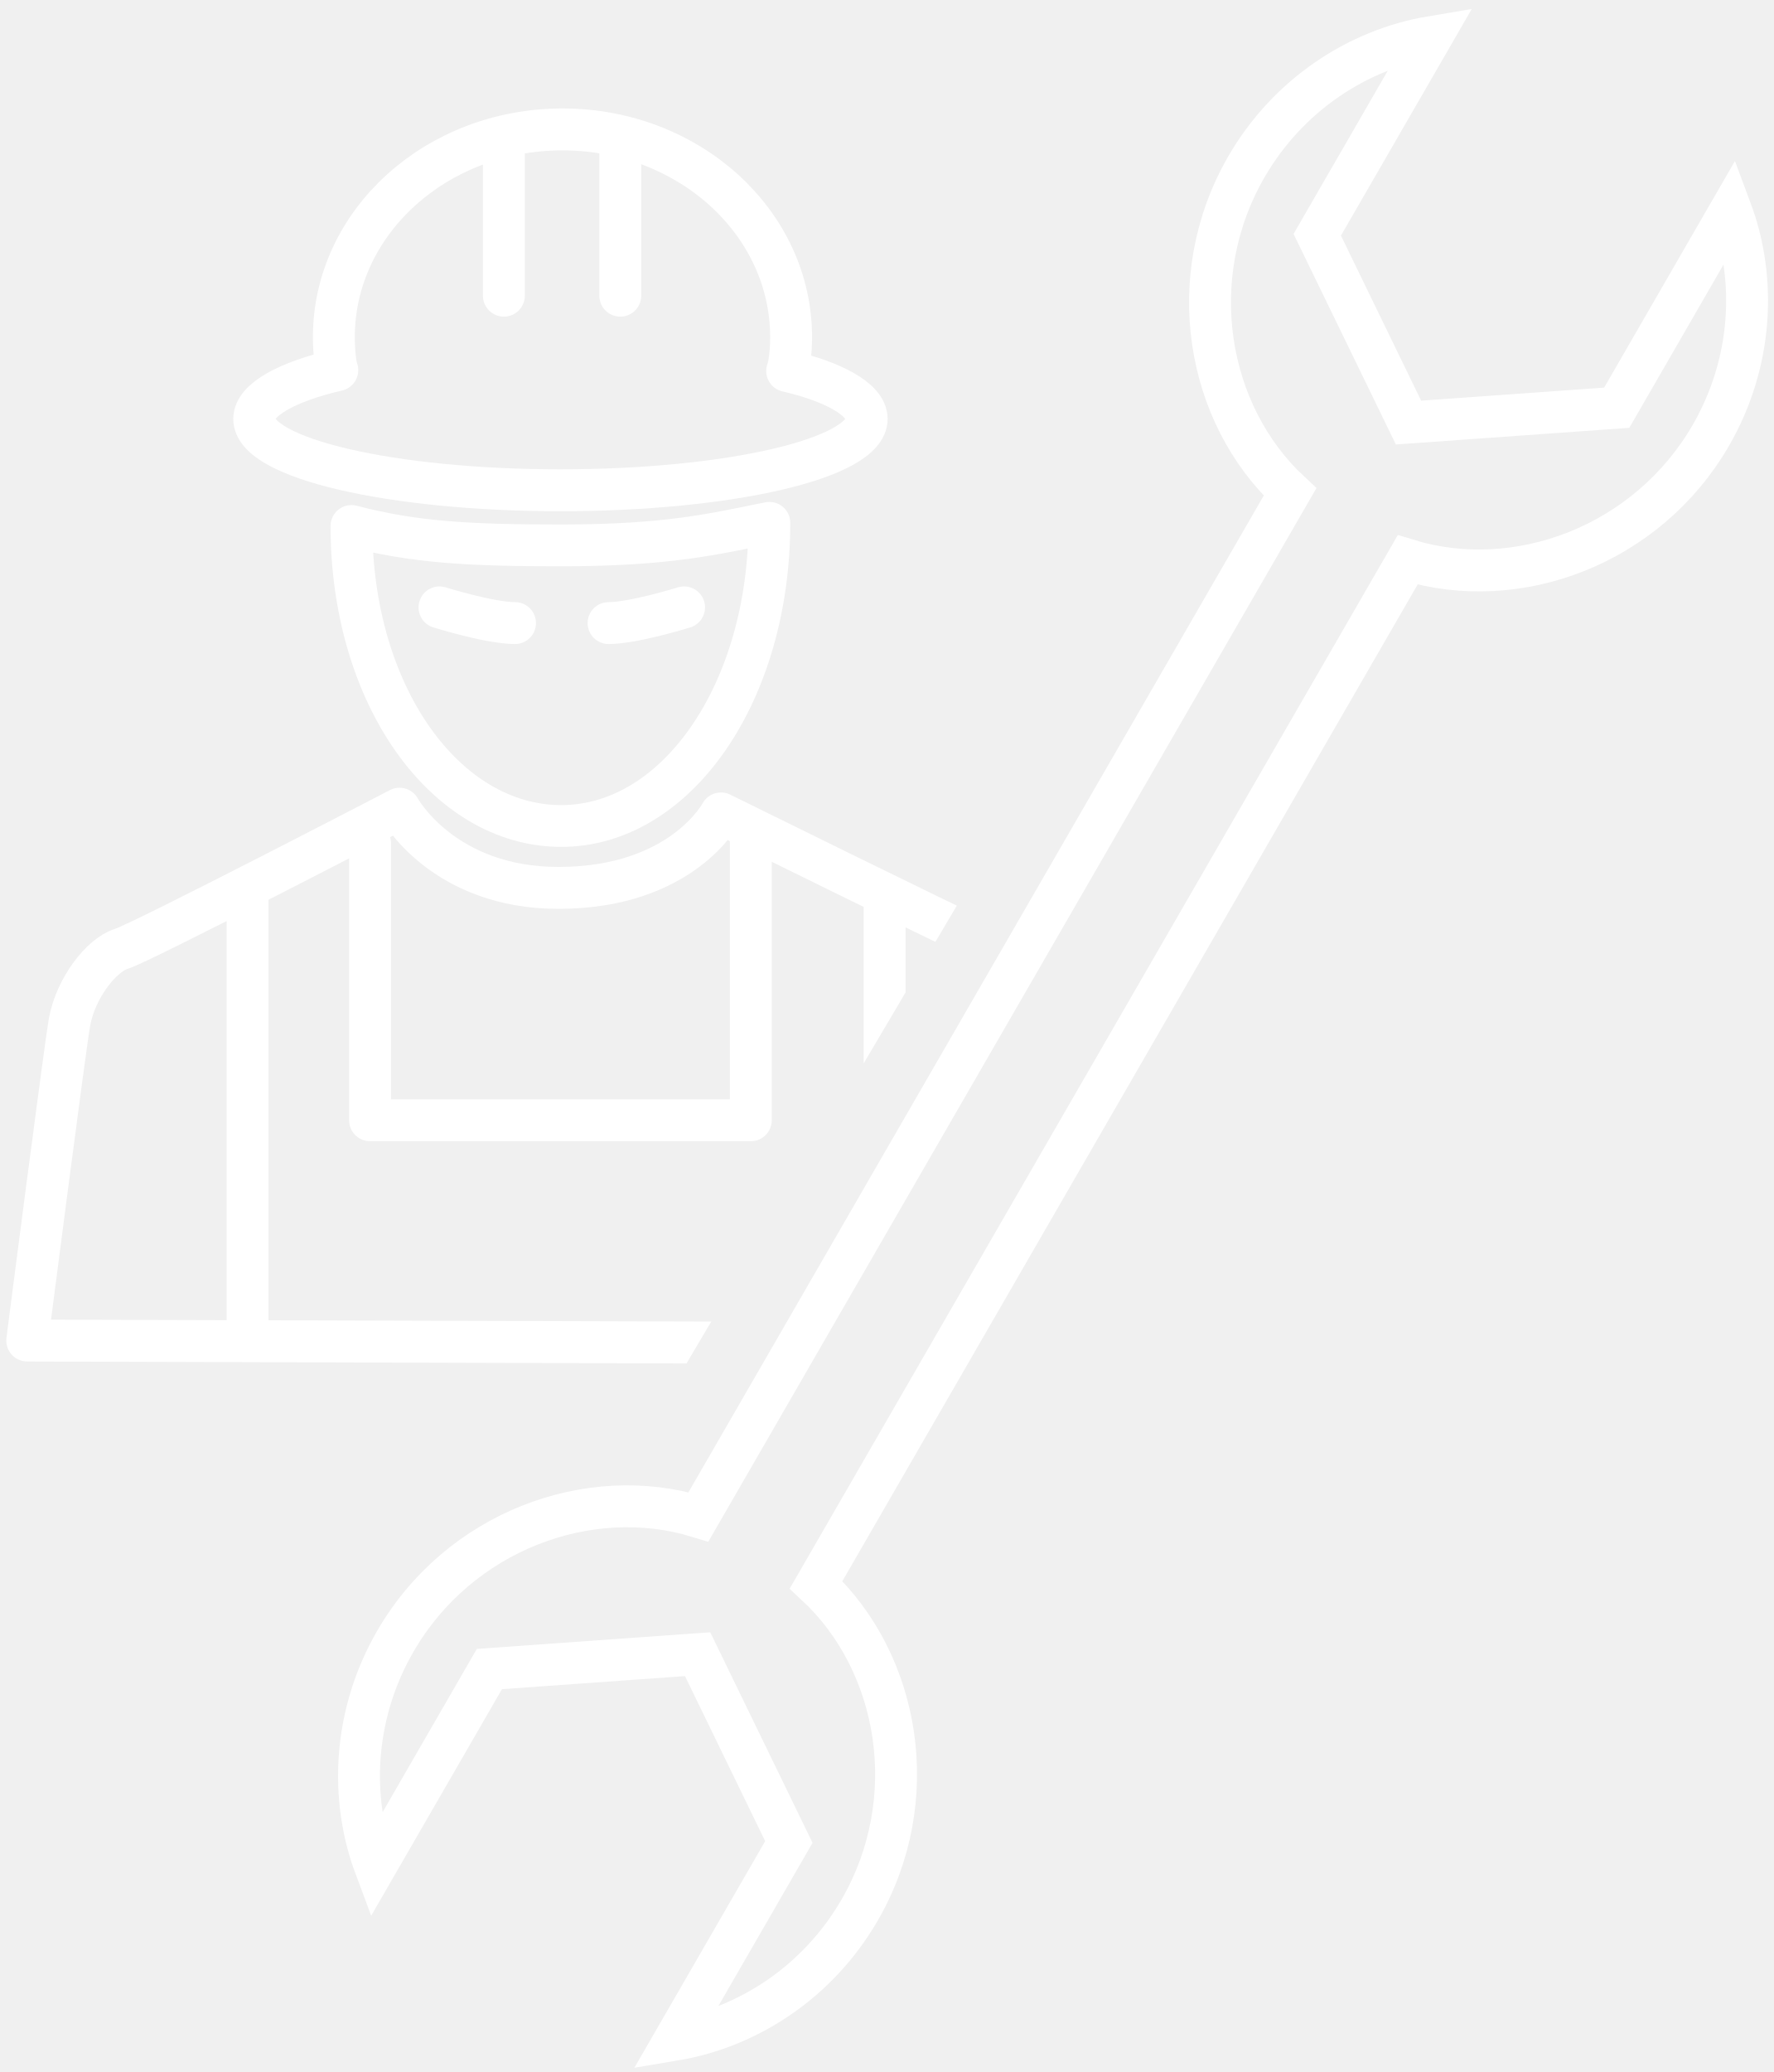
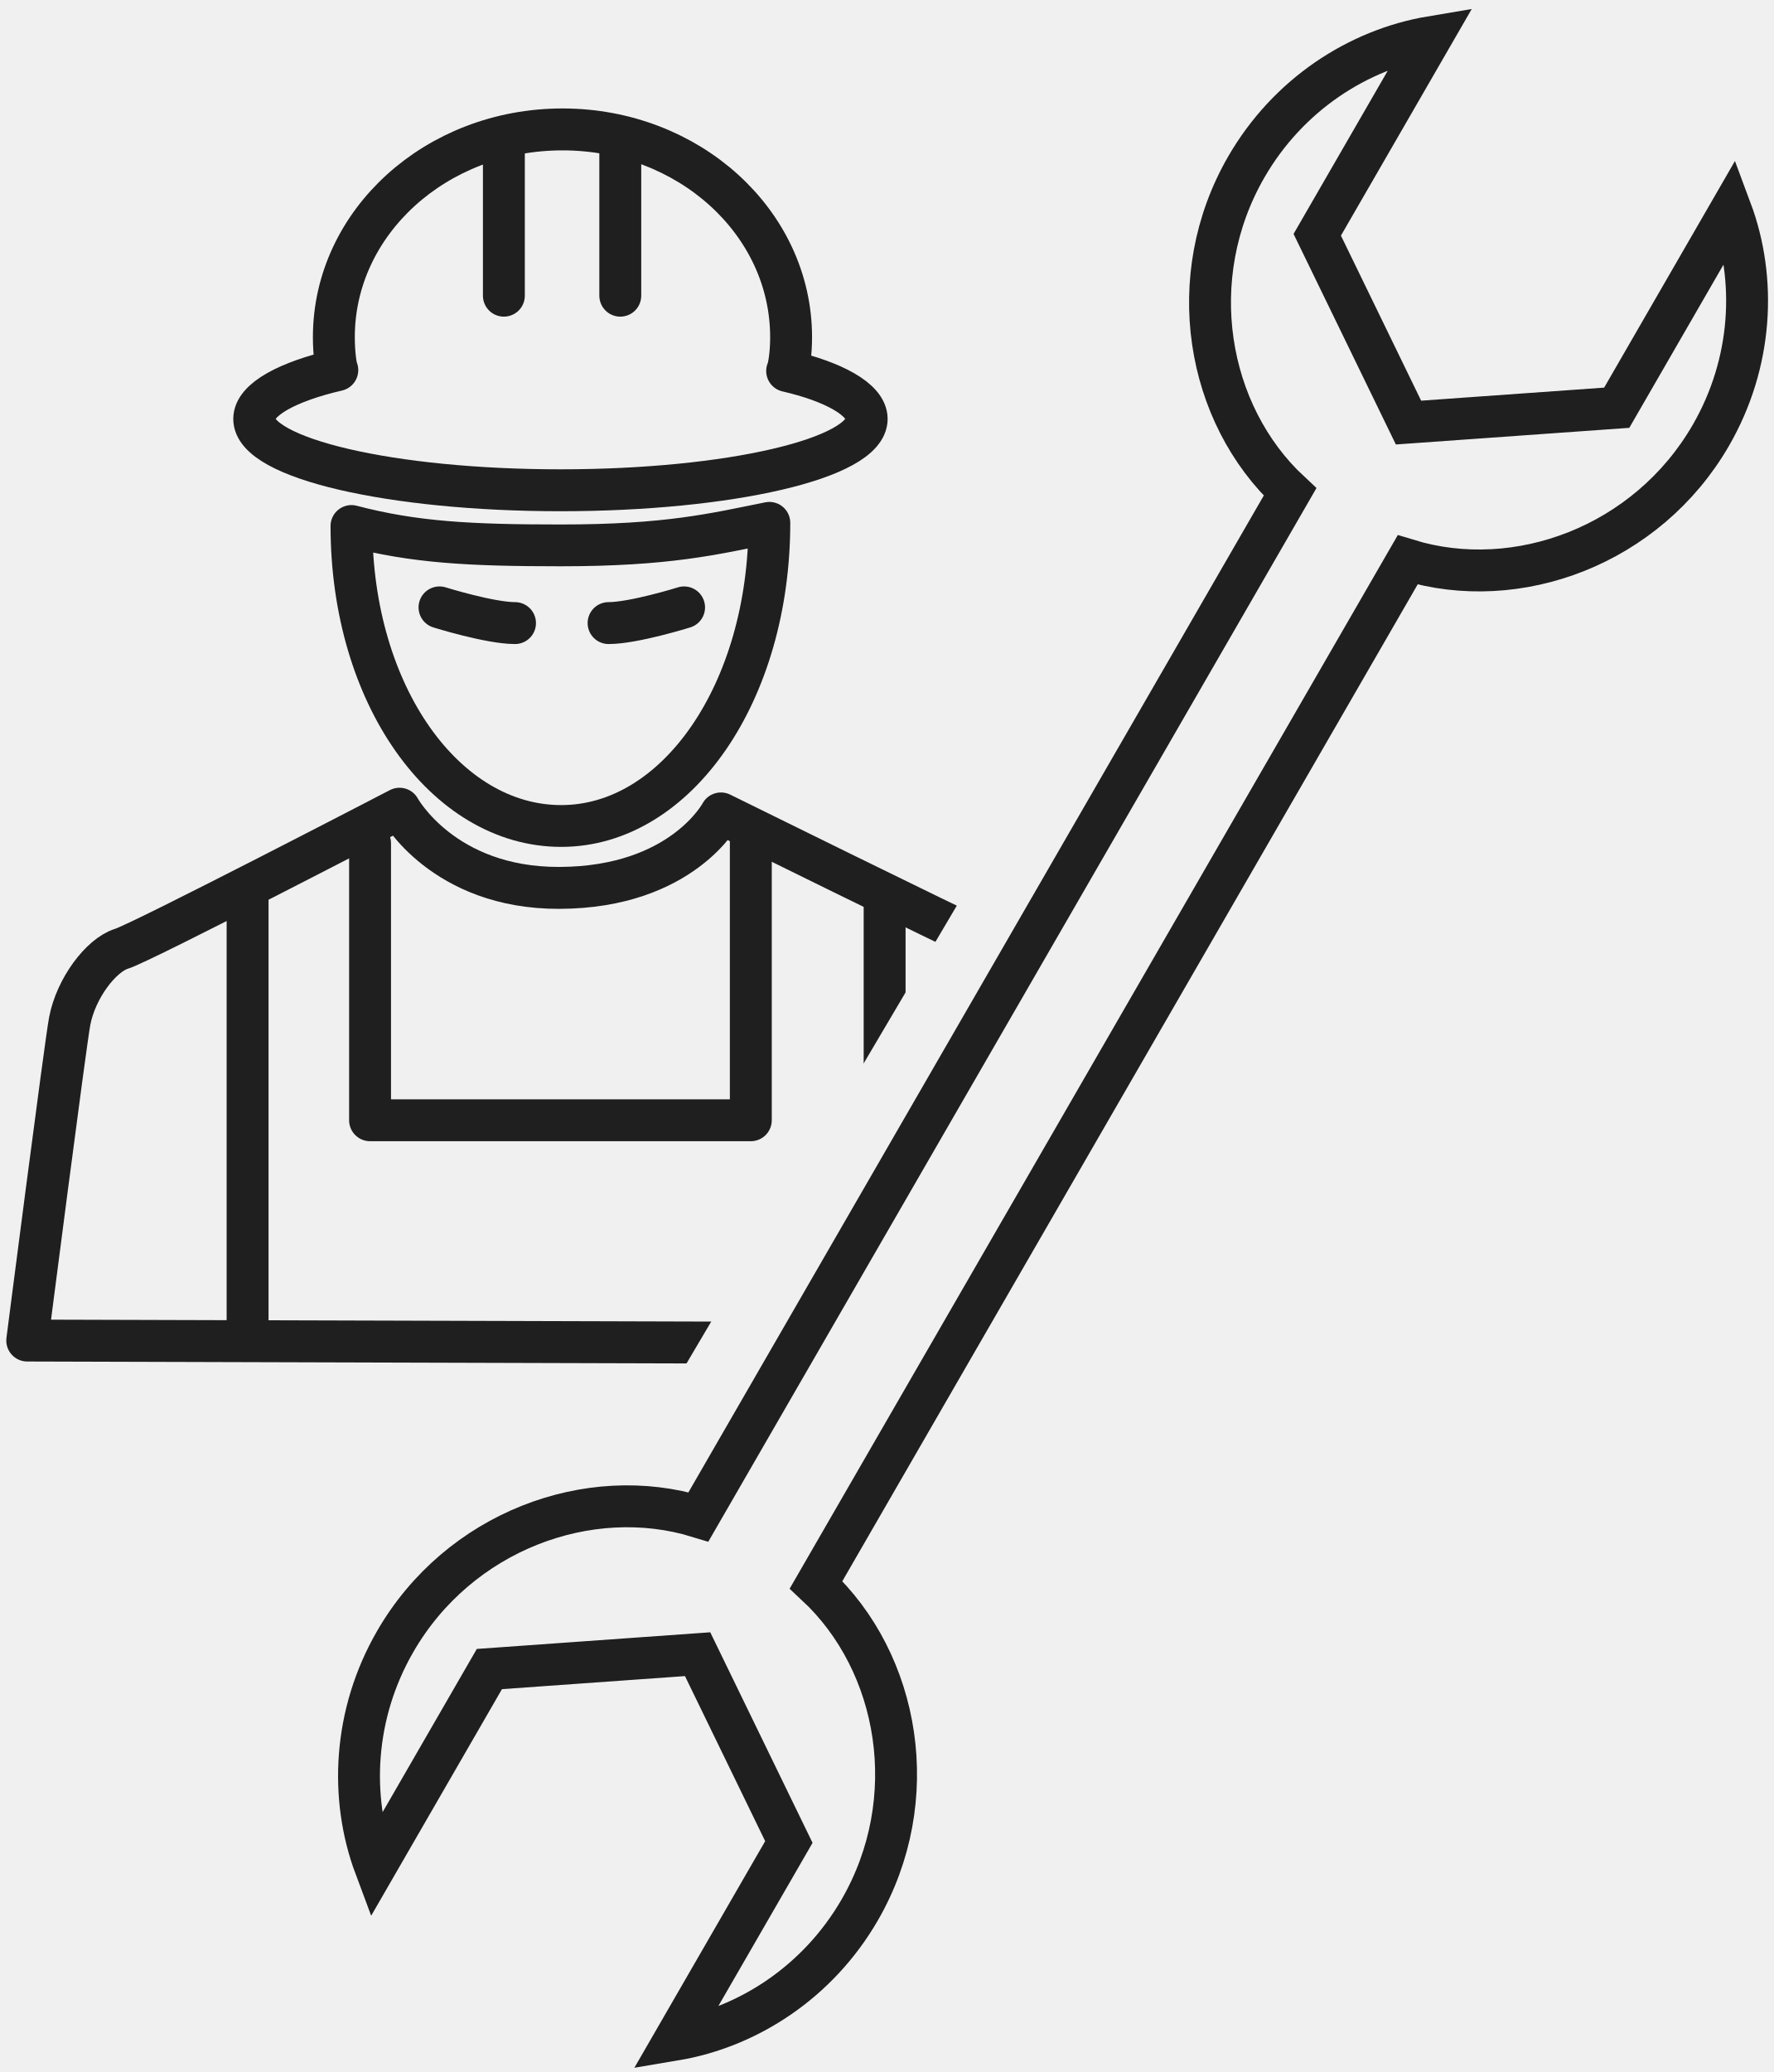
<svg xmlns="http://www.w3.org/2000/svg" xmlns:xlink="http://www.w3.org/1999/xlink" width="113px" height="132px" viewBox="0 0 113 132" version="1.1">
  <defs>
    <path id="path-1" d="M71.11,47.791 L69.451,0.026 L0.126,0.026 L0.126,90.912 L46.232,89.917 L71.11,47.791 L71.11,47.791 Z" />
  </defs>
  <g id="Page-1" stroke="none" stroke-width="1" fill="none" fill-rule="evenodd">
-     <g id="Artboard-1" transform="translate(-1918, -781)">
+     <g id="Artboard-dark" transform="translate(-1918, -781)">
      <g id="montážník" transform="translate(1913.816, 780.4913)">
-         <g id="Group" transform="translate(71.40121, 66.76693) rotate(30.00004) translate(-71.40121, -66.76693) translate(54.45204, -0.308498)" stroke="#FFFFFF" stroke-width="2.669">
+         <g id="Group" transform="translate(71.48295, 66.72702) rotate(30.00004) translate(-71.48295, -66.72702) translate(54.48295, -0.272977)" stroke="#1F1F1F" stroke-width="2.669">
          <path d="M21.125,104.736 C28.239,106.37 33.89,113.163 33.89,121.275 C33.89,126.585 31.469,131.33 27.816,134.342 L27.816,119.794 L16.798,112.34 L5.78,119.794 L5.78,134.342 C2.126,131.33 -0.295,126.585 -0.295,121.275 C-0.295,113.163 5.357,106.37 12.47,104.736 L12.47,29.344 C5.357,27.71 -0.295,20.918 -0.295,12.805 C-0.295,7.495 2.126,2.751 5.78,-0.262 L5.78,14.286 L16.798,21.74 L27.816,14.286 L27.816,-0.262 C31.469,2.751 33.89,7.495 33.89,12.805 C33.89,20.918 28.239,27.71 21.125,29.344 L21.125,104.736 L21.125,104.736 Z" id="Shape" />
        </g>
        <g id="Group" transform="translate(-0.388599, 0.986414)">
          <g id="Clipped">
            <mask id="mask-2" fill="white">
              <use xlink:href="#path-1" />
            </mask>
            <g id="Shape" />
            <g id="Group" mask="url(#mask-2)">
              <g transform="translate(6.034911, 7.702818)">
                <g transform="translate(0.434846, 42.91809)">
-                   <path d="M54.474,6.034 L54.474,34.202" id="Shape" stroke="#FFFFFF" stroke-width="2.67" />
-                   <path d="M13.88,5.734 L13.88,33.835" id="Shape" stroke="#FFFFFF" stroke-width="2.67" />
-                   <path d="M21.684,2.626 L21.684,20.269 L45.947,20.269 L45.947,2.025" id="Shape" stroke="#FFFFFF" stroke-width="2.67" stroke-linecap="round" stroke-linejoin="round" />
-                   <path d="M-0.162,34.303 C-0.162,34.303 2.271,15.387 2.544,13.954 C2.945,11.849 4.549,9.743 5.852,9.342 C7.155,8.942 23.562,0.421 23.562,0.421 C23.562,0.421 26.329,5.493 33.753,5.466 C41.572,5.438 44.044,0.722 44.044,0.722 C44.044,0.722 58.88,8.039 60.685,8.841 C62.489,9.643 64.093,11.448 64.694,13.553 C65.296,15.658 67.802,34.503 67.802,34.503 L-0.162,34.303 L-0.162,34.303 Z" id="Shape" stroke="#FFFFFF" stroke-width="2.67" stroke-linecap="round" stroke-linejoin="round" />
+                   <path d="M54.474,6.034 L54.474,34.202" id="Shape" stroke="#1F1F1F" stroke-width="2.67" />
+                   <path d="M13.88,5.734 L13.88,33.835" id="Shape" stroke="#1F1F1F" stroke-width="2.67" />
+                   <path d="M21.684,2.626 L21.684,20.269 L45.947,20.269 L45.947,2.025" id="Shape" stroke="#1F1F1F" stroke-width="2.67" stroke-linecap="round" stroke-linejoin="round" />
+                   <path d="M-0.162,34.303 C-0.162,34.303 2.271,15.387 2.544,13.954 C2.945,11.849 4.549,9.743 5.852,9.342 C7.155,8.942 23.562,0.421 23.562,0.421 C23.562,0.421 26.329,5.493 33.753,5.466 C41.572,5.438 44.044,0.722 44.044,0.722 C44.044,0.722 58.88,8.039 60.685,8.841 C62.489,9.643 64.093,11.448 64.694,13.553 C65.296,15.658 67.802,34.503 67.802,34.503 L-0.162,34.303 L-0.162,34.303 Z" id="Shape" stroke="#1F1F1F" stroke-width="2.67" stroke-linecap="round" stroke-linejoin="round" />
                </g>
                <g transform="translate(14.53509, 0)" stroke-linecap="round" stroke-linejoin="round">
-                   <path d="M33.029,25.127 C33.029,35.904 27.146,44.44 19.764,44.44 C12.382,44.44 6.398,36.105 6.398,25.328 C10.408,26.379 13.953,26.564 19.731,26.564 C26.578,26.564 29.454,25.844 33.029,25.127 Z" id="Shape" stroke="#FFFFFF" stroke-width="2.663" />
-                   <path d="M23.529,0.532 L23.529,10.656" id="Shape" stroke="#FFFFFF" stroke-width="2.67" />
-                   <path d="M16.111,0.532 L16.111,10.656" id="Shape" stroke="#FFFFFF" stroke-width="2.67" />
-                   <path d="M34.162,15.453 C37.046,16.117 39.23,17.253 39.23,18.508 C39.23,21.018 30.493,23.053 19.716,23.053 C8.939,23.053 0.202,21.018 0.202,18.508 C0.202,17.253 2.387,16.117 5.497,15.398 C5.401,15.192 5.277,14.323 5.277,13.296 C5.277,5.988 11.8,0.064 19.846,0.064 C27.892,0.064 34.414,5.988 34.414,13.296 C34.414,14.323 34.28,15.192 34.163,15.453 L34.162,15.453 Z" id="Shape" stroke="#FFFFFF" stroke-width="2.67" />
-                   <path d="M12.009,30.514 C12.009,30.514 15.217,31.514 16.821,31.514" id="Shape" stroke="#FFFFFF" stroke-width="2.67" />
-                   <path d="M22.783,30.514 C22.783,30.514 25.991,31.514 27.595,31.514" id="Shape" stroke="#FFFFFF" stroke-width="2.67" transform="translate(25.18888, 31.01446) scale(-1, 1) translate(-25.18888, -31.01446) " />
+                   <path d="M33.029,25.127 C33.029,35.904 27.146,44.44 19.764,44.44 C12.382,44.44 6.398,36.105 6.398,25.328 C10.408,26.379 13.953,26.564 19.731,26.564 C26.578,26.564 29.454,25.844 33.029,25.127 Z" id="Shape" stroke="#1F1F1F" stroke-width="2.663" />
+                   <path d="M23.529,0.532 L23.529,10.656" id="Shape" stroke="#1F1F1F" stroke-width="2.67" />
+                   <path d="M16.111,0.532 L16.111,10.656" id="Shape" stroke="#1F1F1F" stroke-width="2.67" />
+                   <path d="M34.162,15.453 C37.046,16.117 39.23,17.253 39.23,18.508 C39.23,21.018 30.493,23.053 19.716,23.053 C8.939,23.053 0.202,21.018 0.202,18.508 C0.202,17.253 2.387,16.117 5.497,15.398 C5.401,15.192 5.277,14.323 5.277,13.296 C5.277,5.988 11.8,0.064 19.846,0.064 C27.892,0.064 34.414,5.988 34.414,13.296 C34.414,14.323 34.28,15.192 34.163,15.453 L34.162,15.453 Z" id="Shape" stroke="#1F1F1F" stroke-width="2.67" />
+                   <path d="M12.009,30.514 C12.009,30.514 15.217,31.514 16.821,31.514" id="Shape" stroke="#1F1F1F" stroke-width="2.67" />
+                   <path d="M22.783,30.514 C22.783,30.514 25.991,31.514 27.595,31.514" id="Shape" stroke="#1F1F1F" stroke-width="2.67" transform="translate(25.18888, 31.01446) scale(-1, 1) translate(-25.18888, -31.01446) " />
                </g>
                <g transform="translate(26.46388, 30.47356)" />
                <g transform="translate(42.44835, 30.42356) scale(-1, 1) translate(-42.44835, -30.42356) translate(42.49835, 30.47356)" />
              </g>
            </g>
          </g>
        </g>
      </g>
    </g>
  </g>
</svg>
